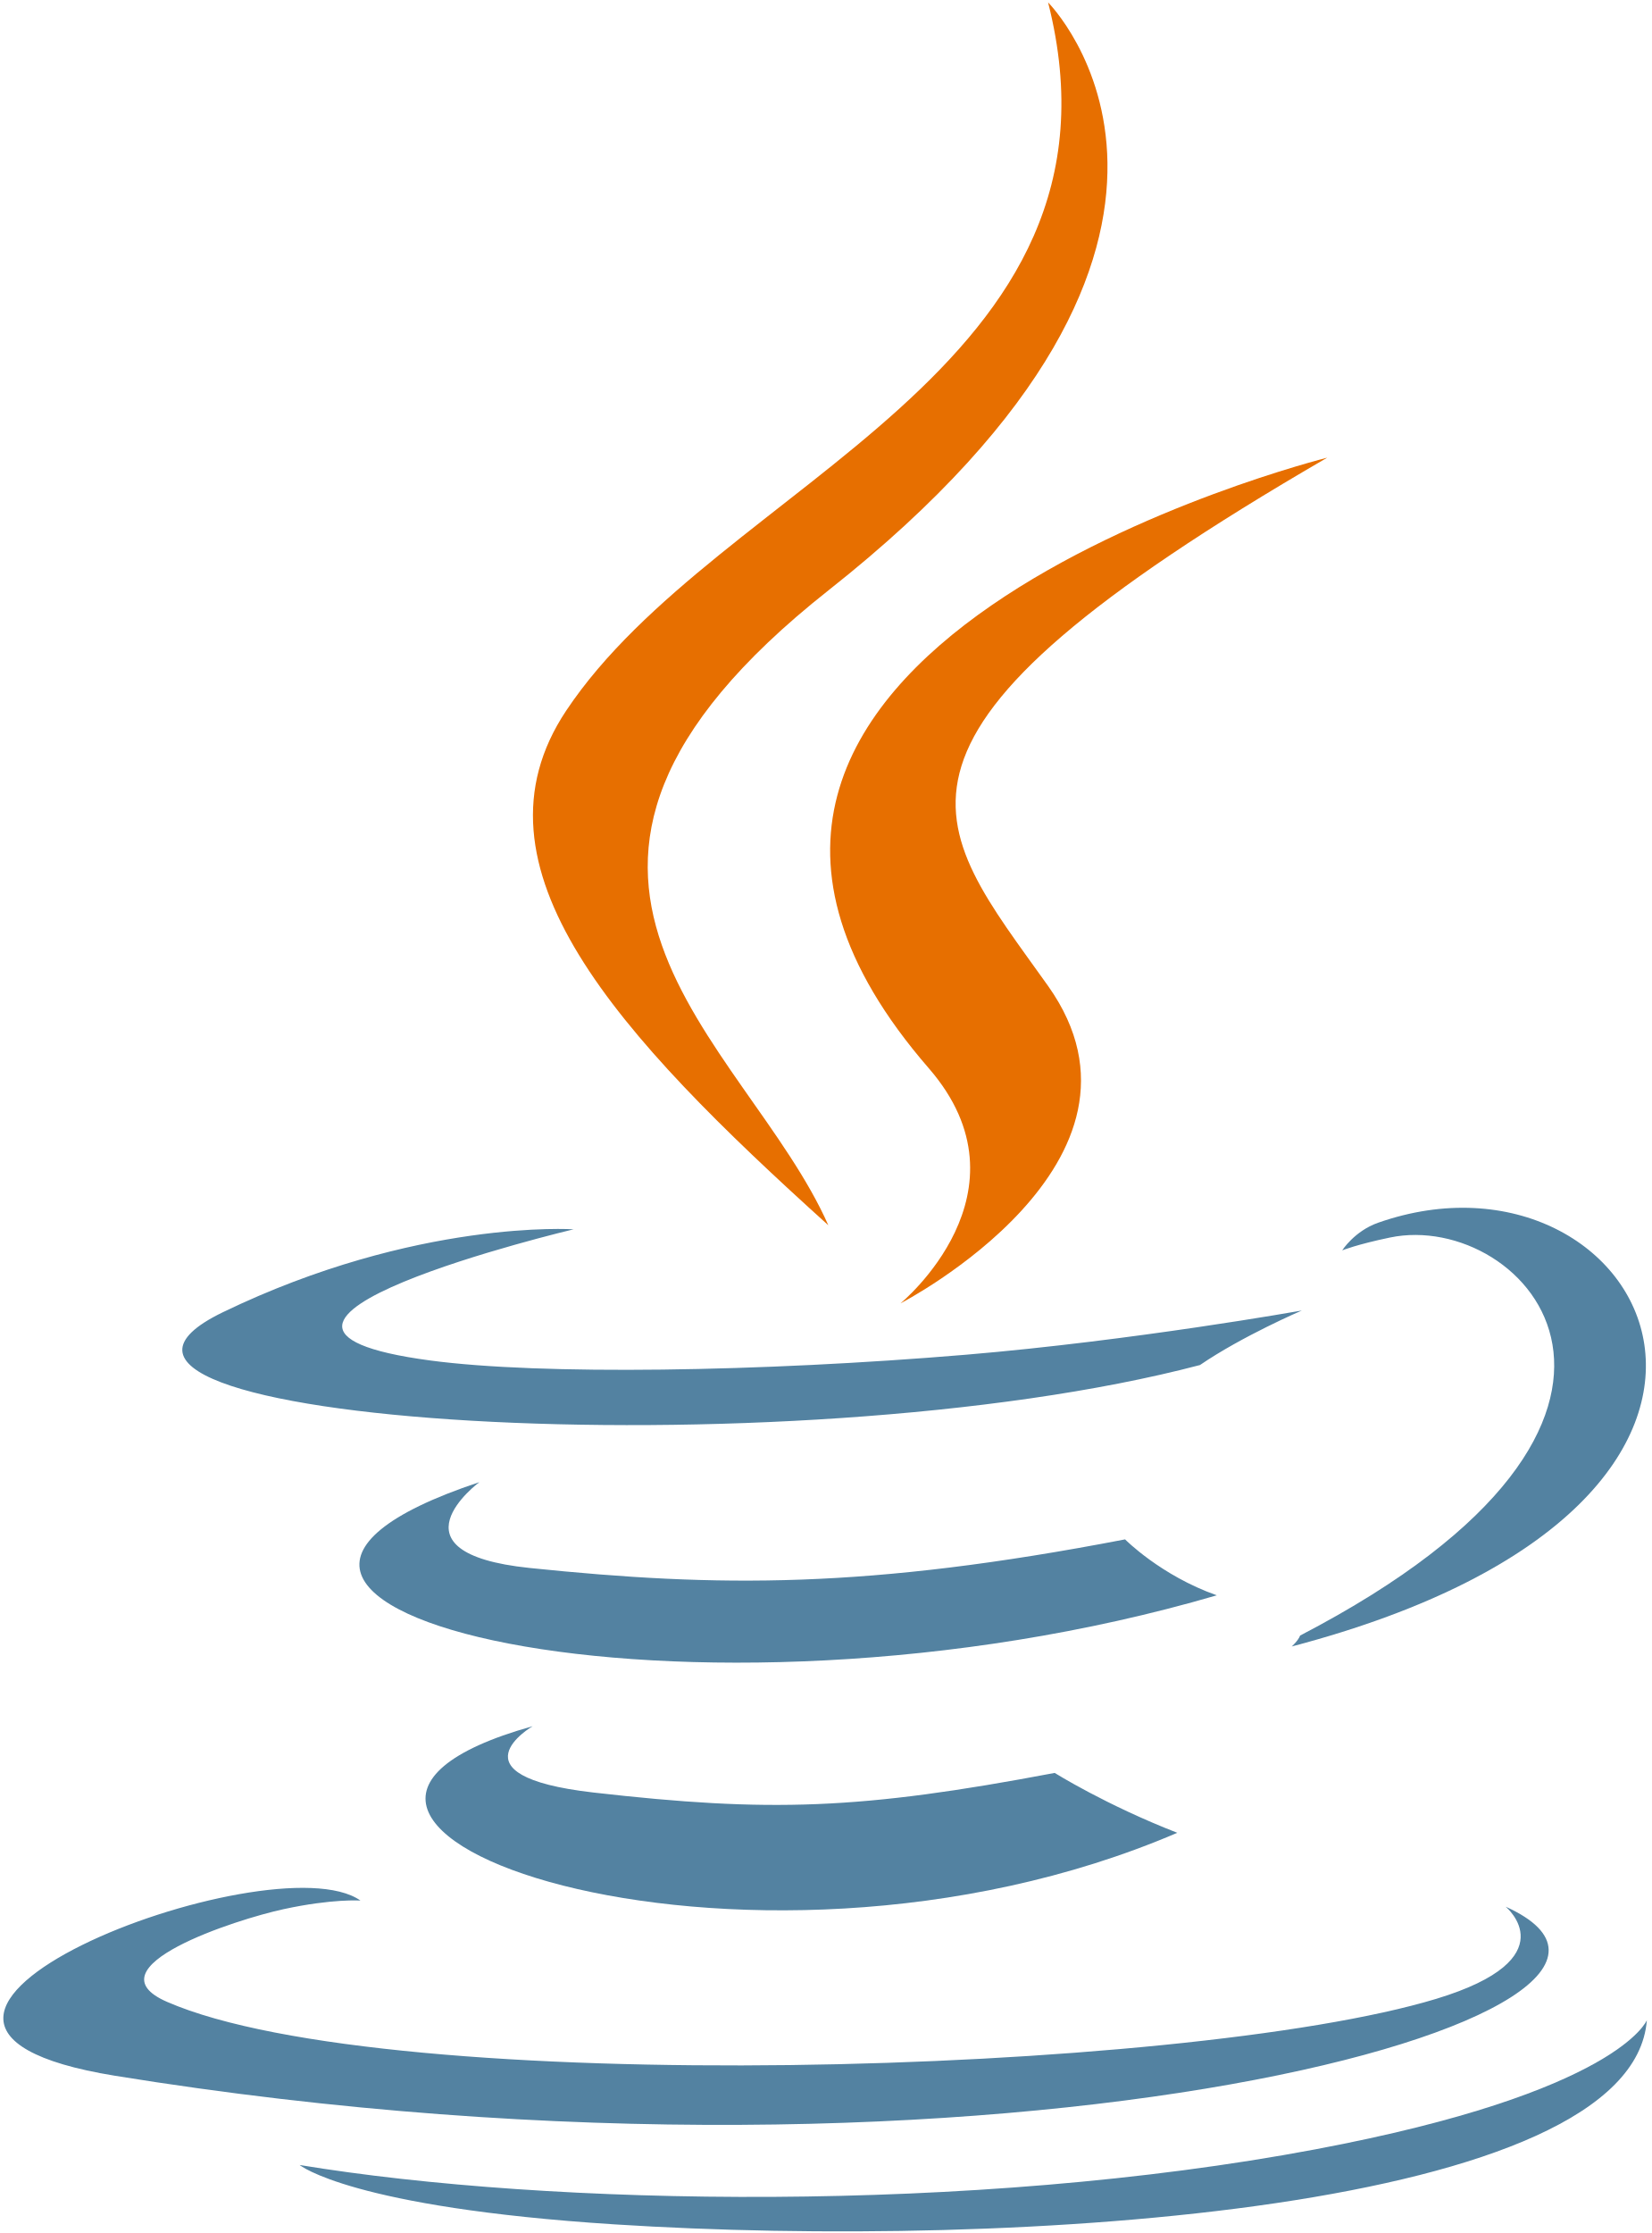
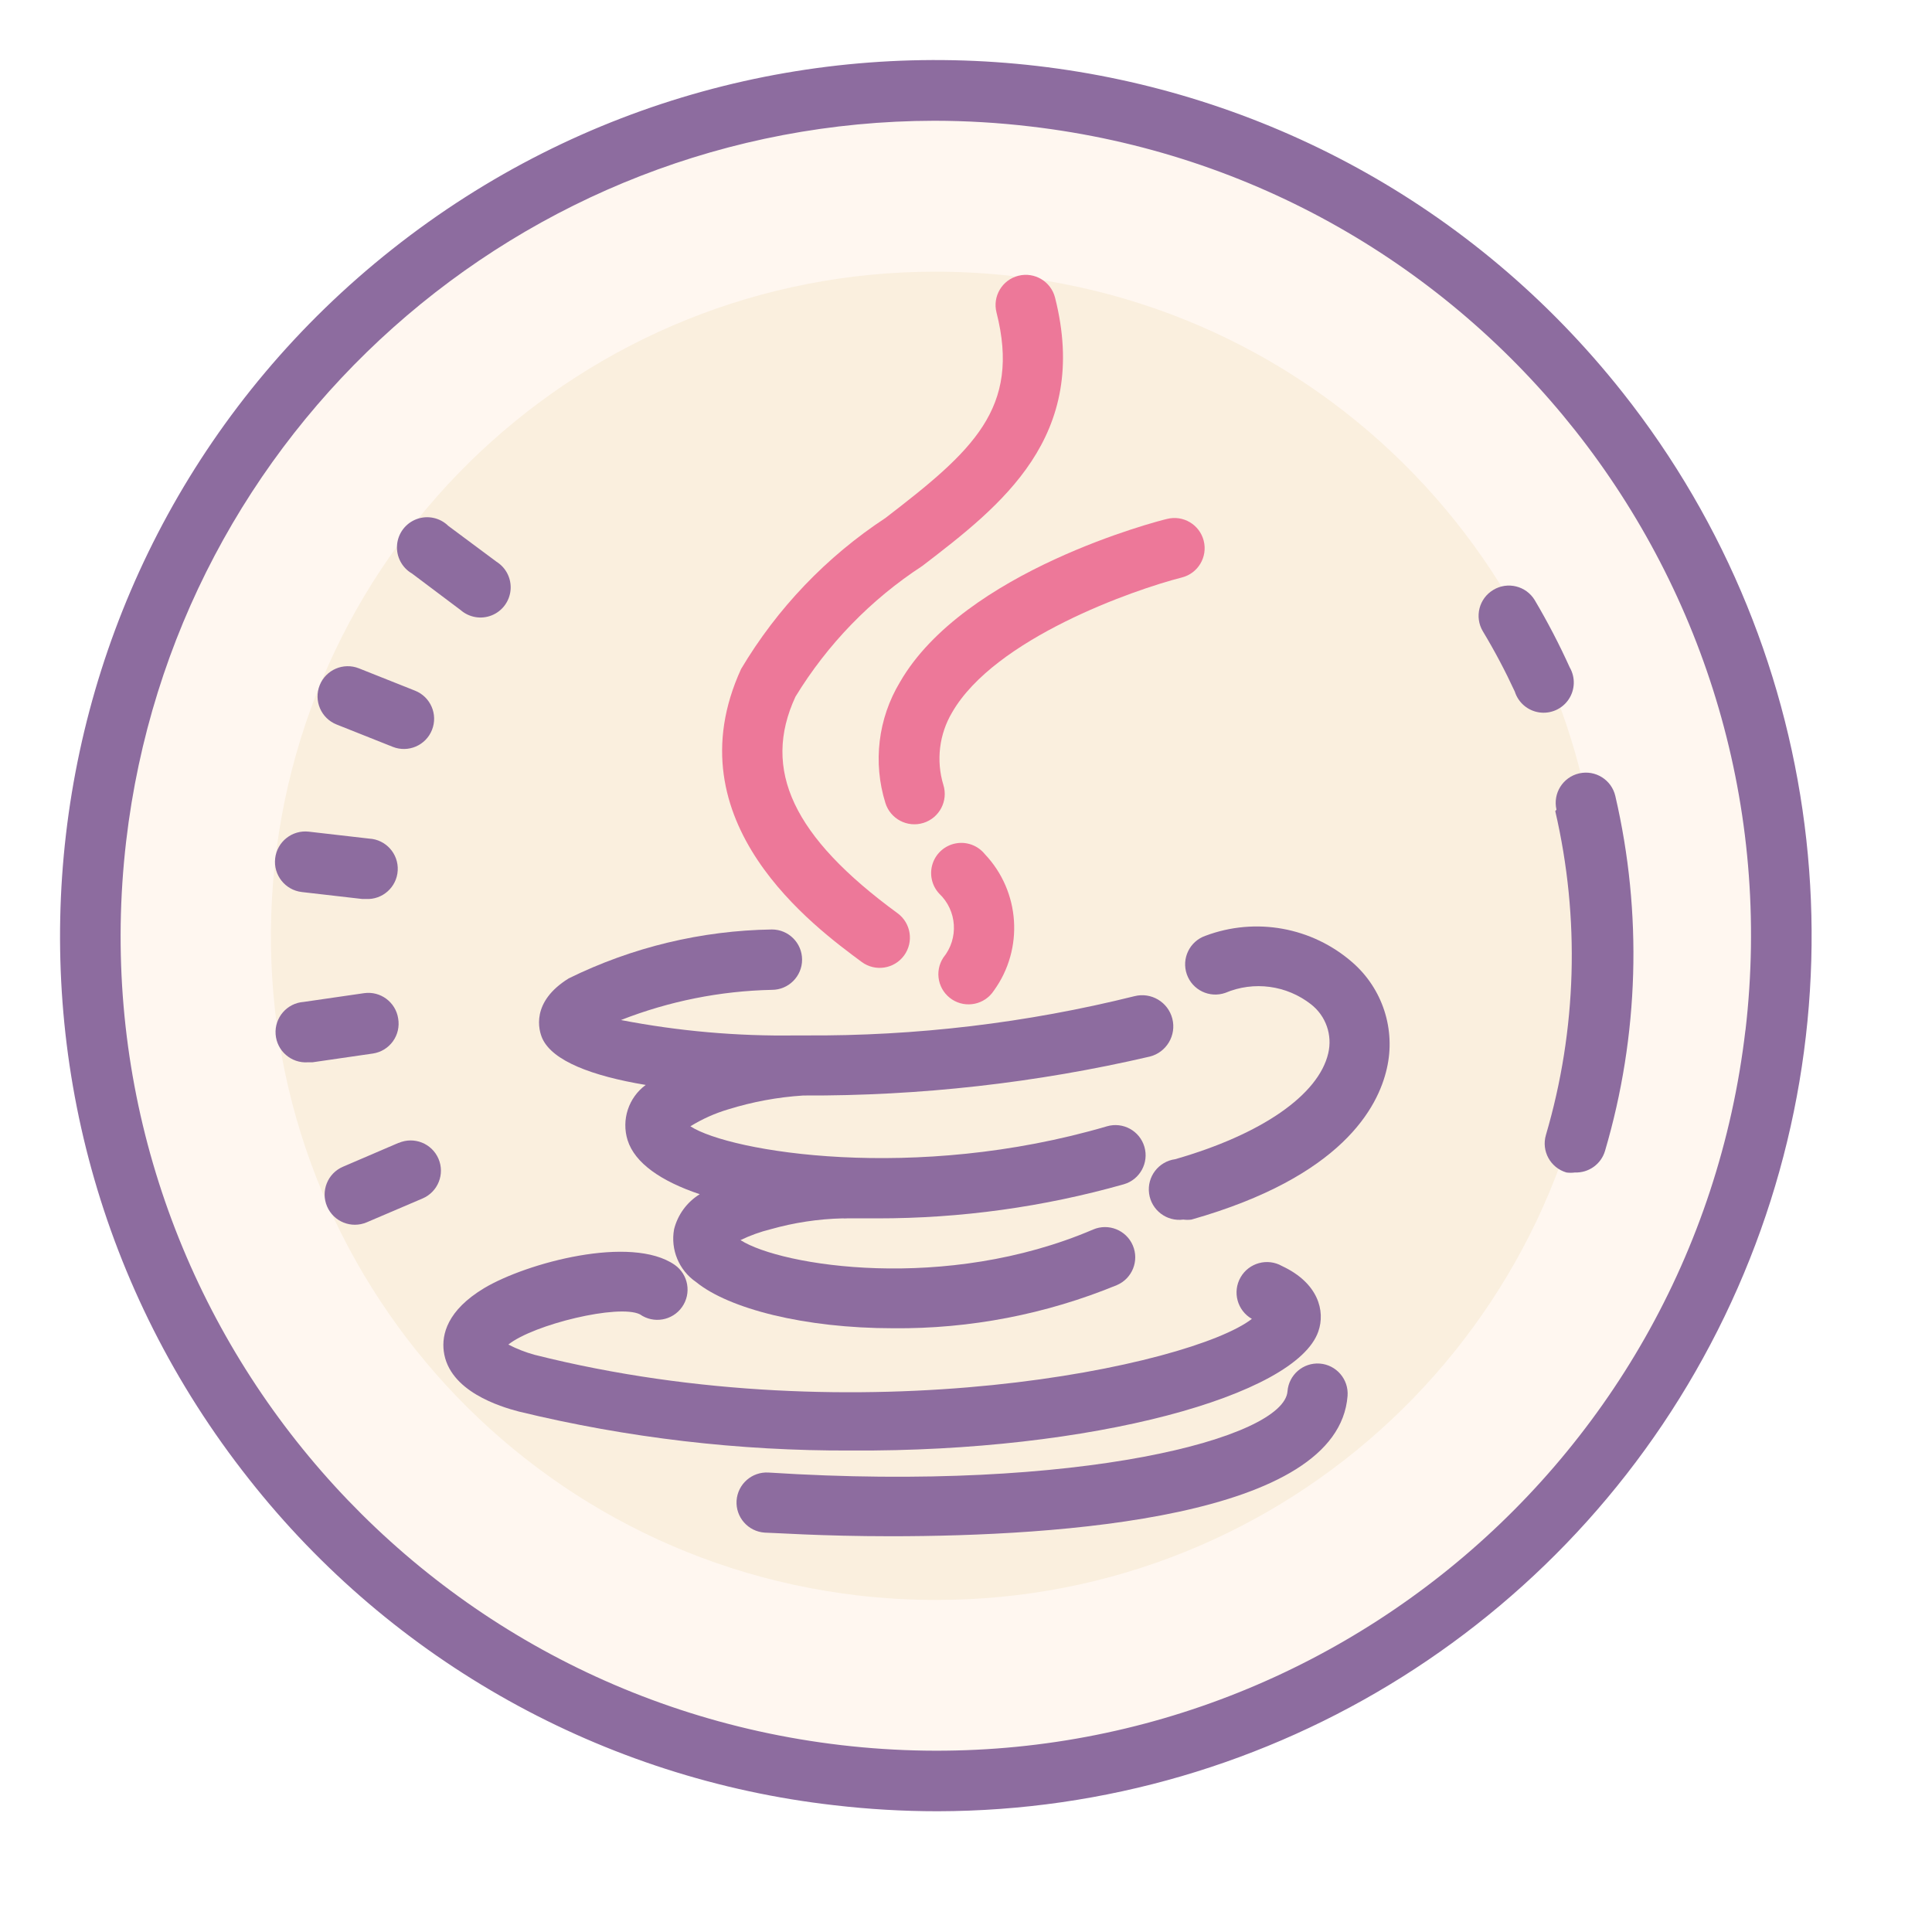
- <svg xmlns="http://www.w3.org/2000/svg" width="1850" height="2500" viewBox="0 0 256 346" preserveAspectRatio="xMinYMin meet">
-   <path d="M82.554 267.473s-13.198 7.675 9.393 10.272c27.369 3.122 41.356 2.675 71.517-3.034 0 0 7.93 4.972 19.003 9.279-67.611 28.977-153.019-1.679-99.913-16.517M74.292 229.659s-14.803 10.958 7.805 13.296c29.236 3.016 52.324 3.263 92.276-4.43 0 0 5.526 5.602 14.215 8.666-81.747 23.904-172.798 1.885-114.296-17.532" fill="#5382A1" />
-   <path d="M143.942 165.515c16.66 19.18-4.377 36.44-4.377 36.44s42.301-21.837 22.874-49.183c-18.144-25.5-32.059-38.172 43.268-81.858 0 0-118.238 29.53-61.765 94.6" fill="#E76F00" />
-   <path d="M233.364 295.442s9.767 8.047-10.757 14.273c-39.026 11.823-162.432 15.393-196.714.471-12.323-5.36 10.787-12.8 18.056-14.362 7.581-1.644 11.914-1.337 11.914-1.337-13.705-9.655-88.583 18.957-38.034 27.15 137.853 22.356 251.292-10.066 215.535-26.195M88.9 190.48s-62.771 14.91-22.228 20.323c17.118 2.292 51.243 1.774 83.03-.89 25.978-2.19 52.063-6.85 52.063-6.85s-9.16 3.923-15.787 8.448c-63.744 16.765-186.886 8.966-151.435-8.183 29.981-14.492 54.358-12.848 54.358-12.848M201.506 253.422c64.8-33.672 34.839-66.03 13.927-61.67-5.126 1.066-7.411 1.99-7.411 1.99s1.903-2.98 5.537-4.27c41.37-14.545 73.187 42.897-13.355 65.647 0 .001 1.003-.895 1.302-1.697" fill="#5382A1" />
-   <path d="M162.439.371s35.887 35.9-34.037 91.101c-56.071 44.282-12.786 69.53-.023 98.377-32.73-29.53-56.75-55.526-40.635-79.72C111.395 74.612 176.918 57.393 162.439.37" fill="#E76F00" />
-   <path d="M95.268 344.665c62.199 3.982 157.712-2.209 159.974-31.64 0 0-4.348 11.158-51.404 20.018-53.088 9.99-118.564 8.824-157.399 2.421.001 0 7.95 6.58 48.83 9.201" fill="#5382A1" />
+ <svg xmlns="http://www.w3.org/2000/svg" viewBox="0 0 64 64" width="200px" height="200px">
+   <path fill="#fff7f0" d="M31 3A28 28 0 1 0 31 59A28 28 0 1 0 31 3Z" transform="rotate(-83.33 31 31)" />
+   <path fill="#faefde" d="M31,53a22.38,22.38,0,0,1-2.59-.15A22,22,0,0,1,31,9a22.38,22.38,0,0,1,2.59.15A22,22,0,0,1,31,53Z" />
+   <path fill="#8d6c9f" d="M53.75,13A29,29,0,1,0,8.25,49,28.81,28.81,0,0,0,27.63,59.8a29.53,29.53,0,0,0,3.43.2A29,29,0,0,0,53.75,13Zm4.07,21.12A27,27,0,0,1,4.18,27.86,27,27,0,0,1,30.95,4a27.39,27.39,0,0,1,3.19.19A27,27,0,0,1,57.82,34.14Z" />
+   <path fill="#8d6c9f" d="M10 29.55l2 .23h.12a1 1 0 0 0 .11-2l-2-.23a1 1 0 1 0-.23 2zM13.19 33.74a1 1 0 0 0-1.13-.84l-2 .29a1 1 0 0 0 .14 2h.15l2-.29A1 1 0 0 0 13.19 33.74zM15.26 20.21a1 1 0 1 0 1.19-1.6l-1.6-1.19A1 1 0 1 0 13.65 19zM13.2 37.86l-1.84.79a1 1 0 1 0 .79 1.84L14 39.7a1 1 0 1 0-.79-1.84zM11.15 24l1.86.74a1 1 0 0 0 .74-1.86l-1.86-.74A1 1 0 0 0 11.15 24zM49.47 19.54a1 1 0 0 0-.35 1.37 20.89 20.89 0 0 1 1.06 2A1 1 0 1 0 52 22.11a23.06 23.06 0 0 0-1.16-2.23A1 1 0 0 0 49.47 19.54zM51.52 26.87a21.1 21.1 0 0 1-.31 10.73 1 1 0 0 0 .68 1.24 1 1 0 0 0 .28 0 1 1 0 0 0 1-.72 23.1 23.1 0 0 0 .34-11.75 1 1 0 0 0-1.95.45z" />
+   <path fill="#ed7899" d="M29.81 22.6a4.92 4.92 0 0 0-.48 4A1 1 0 1 0 31.25 26a3 3 0 0 1 .29-2.4c1.41-2.45 6-4.06 7.61-4.47a1 1 0 0 0-.49-1.94C38.39 17.25 31.93 18.91 29.81 22.6zM31.54 33.11a1 1 0 0 0 1.38-.29 3.55 3.55 0 0 0-.3-4.53 1 1 0 1 0-1.51 1.31 1.56 1.56 0 0 1 .14 2.12A1 1 0 0 0 31.54 33.11z" />
+   <path fill="#8d6c9f" d="M43.67,44.11c.24-.68,0-1.61-1.2-2.17a1,1,0,0,0-1,1.75c-2,1.55-13,3.9-23.76,1.19a4.49,4.49,0,0,1-.87-.34c.84-.67,3.66-1.35,4.36-1a1,1,0,0,0,1.15-1.64c-1.44-1-4.9-.07-6.31.77-1.23.74-1.41,1.54-1.34,2.09.17,1.33,1.88,1.84,2.49,2a45.8,45.8,0,0,0,11,1.29C36.18,48.1,42.93,46.23,43.67,44.11Z" />
+   <path fill="#8d6c9f" d="M21.39,35.94a1.66,1.66,0,0,0-.6,1.83c.24.76,1.11,1.36,2.39,1.79a1.91,1.91,0,0,0-.85,1.16,1.74,1.74,0,0,0,.73,1.75c1.08.88,3.58,1.53,6.53,1.53A19,19,0,0,0,37,42.57a1,1,0,0,0-.79-1.84c-4.88,2.09-10.34,1.21-11.68.35a5.14,5.14,0,0,1,1-.36,9.59,9.59,0,0,1,2.38-.36,1,1,0,0,0,.15,0l1,0a29.89,29.89,0,0,0,8.17-1.13,1,1,0,0,0-.56-1.92c-6.37,1.87-12.49.85-13.8,0a5.21,5.21,0,0,1,1.25-.56,10.63,10.63,0,0,1,2.49-.46h0A49.7,49.7,0,0,0,38.09,35,1,1,0,0,0,37.58,33,44,44,0,0,1,26.66,34.3l-.07,0h-.23a28.28,28.28,0,0,1-5.79-.51,14.56,14.56,0,0,1,5-1,1,1,0,0,0,0-2,15.78,15.78,0,0,0-6.73,1.62c-1.26.78-1,1.72-.87,2C18.31,35.14,19.59,35.64,21.39,35.94Z" />
+   <path fill="#8d6c9f" d="M39.93,31a1,1,0,1,0,.66,1.89,2.82,2.82,0,0,1,2.84.38A1.59,1.59,0,0,1,44,34.89c-.32,1.38-2.21,2.69-5.07,3.51a1,1,0,0,0,.27,2,1,1,0,0,0,.27,0c5-1.42,6.18-3.73,6.47-5a3.59,3.59,0,0,0-1.14-3.52A4.82,4.82,0,0,0,39.93,31Z" />
+   <path fill="#ed7899" d="M28.55,31.87a1,1,0,1,0,1.18-1.62c-3.46-2.53-4.5-4.75-3.38-7.17a13.67,13.67,0,0,1,4.2-4.33c2.61-2,5.57-4.28,4.4-8.89a1,1,0,0,0-1.94.49c.81,3.18-.79,4.59-3.68,6.81a15.42,15.42,0,0,0-4.78,5C22.22,27.24,27,30.72,28.55,31.87Z" />
+   <path fill="#8d6c9f" d="M43.72,45.17a1,1,0,0,0-1.07.92c-.12,1.54-6.87,3.35-17.19,2.69a1,1,0,0,0-1.06.93,1,1,0,0,0,.93,1.06c.22,0,1.89.12,4.17.12,5.59,0,14.83-.61,15.14-4.65A1,1,0,0,0,43.72,45.17Z" />
</svg>
